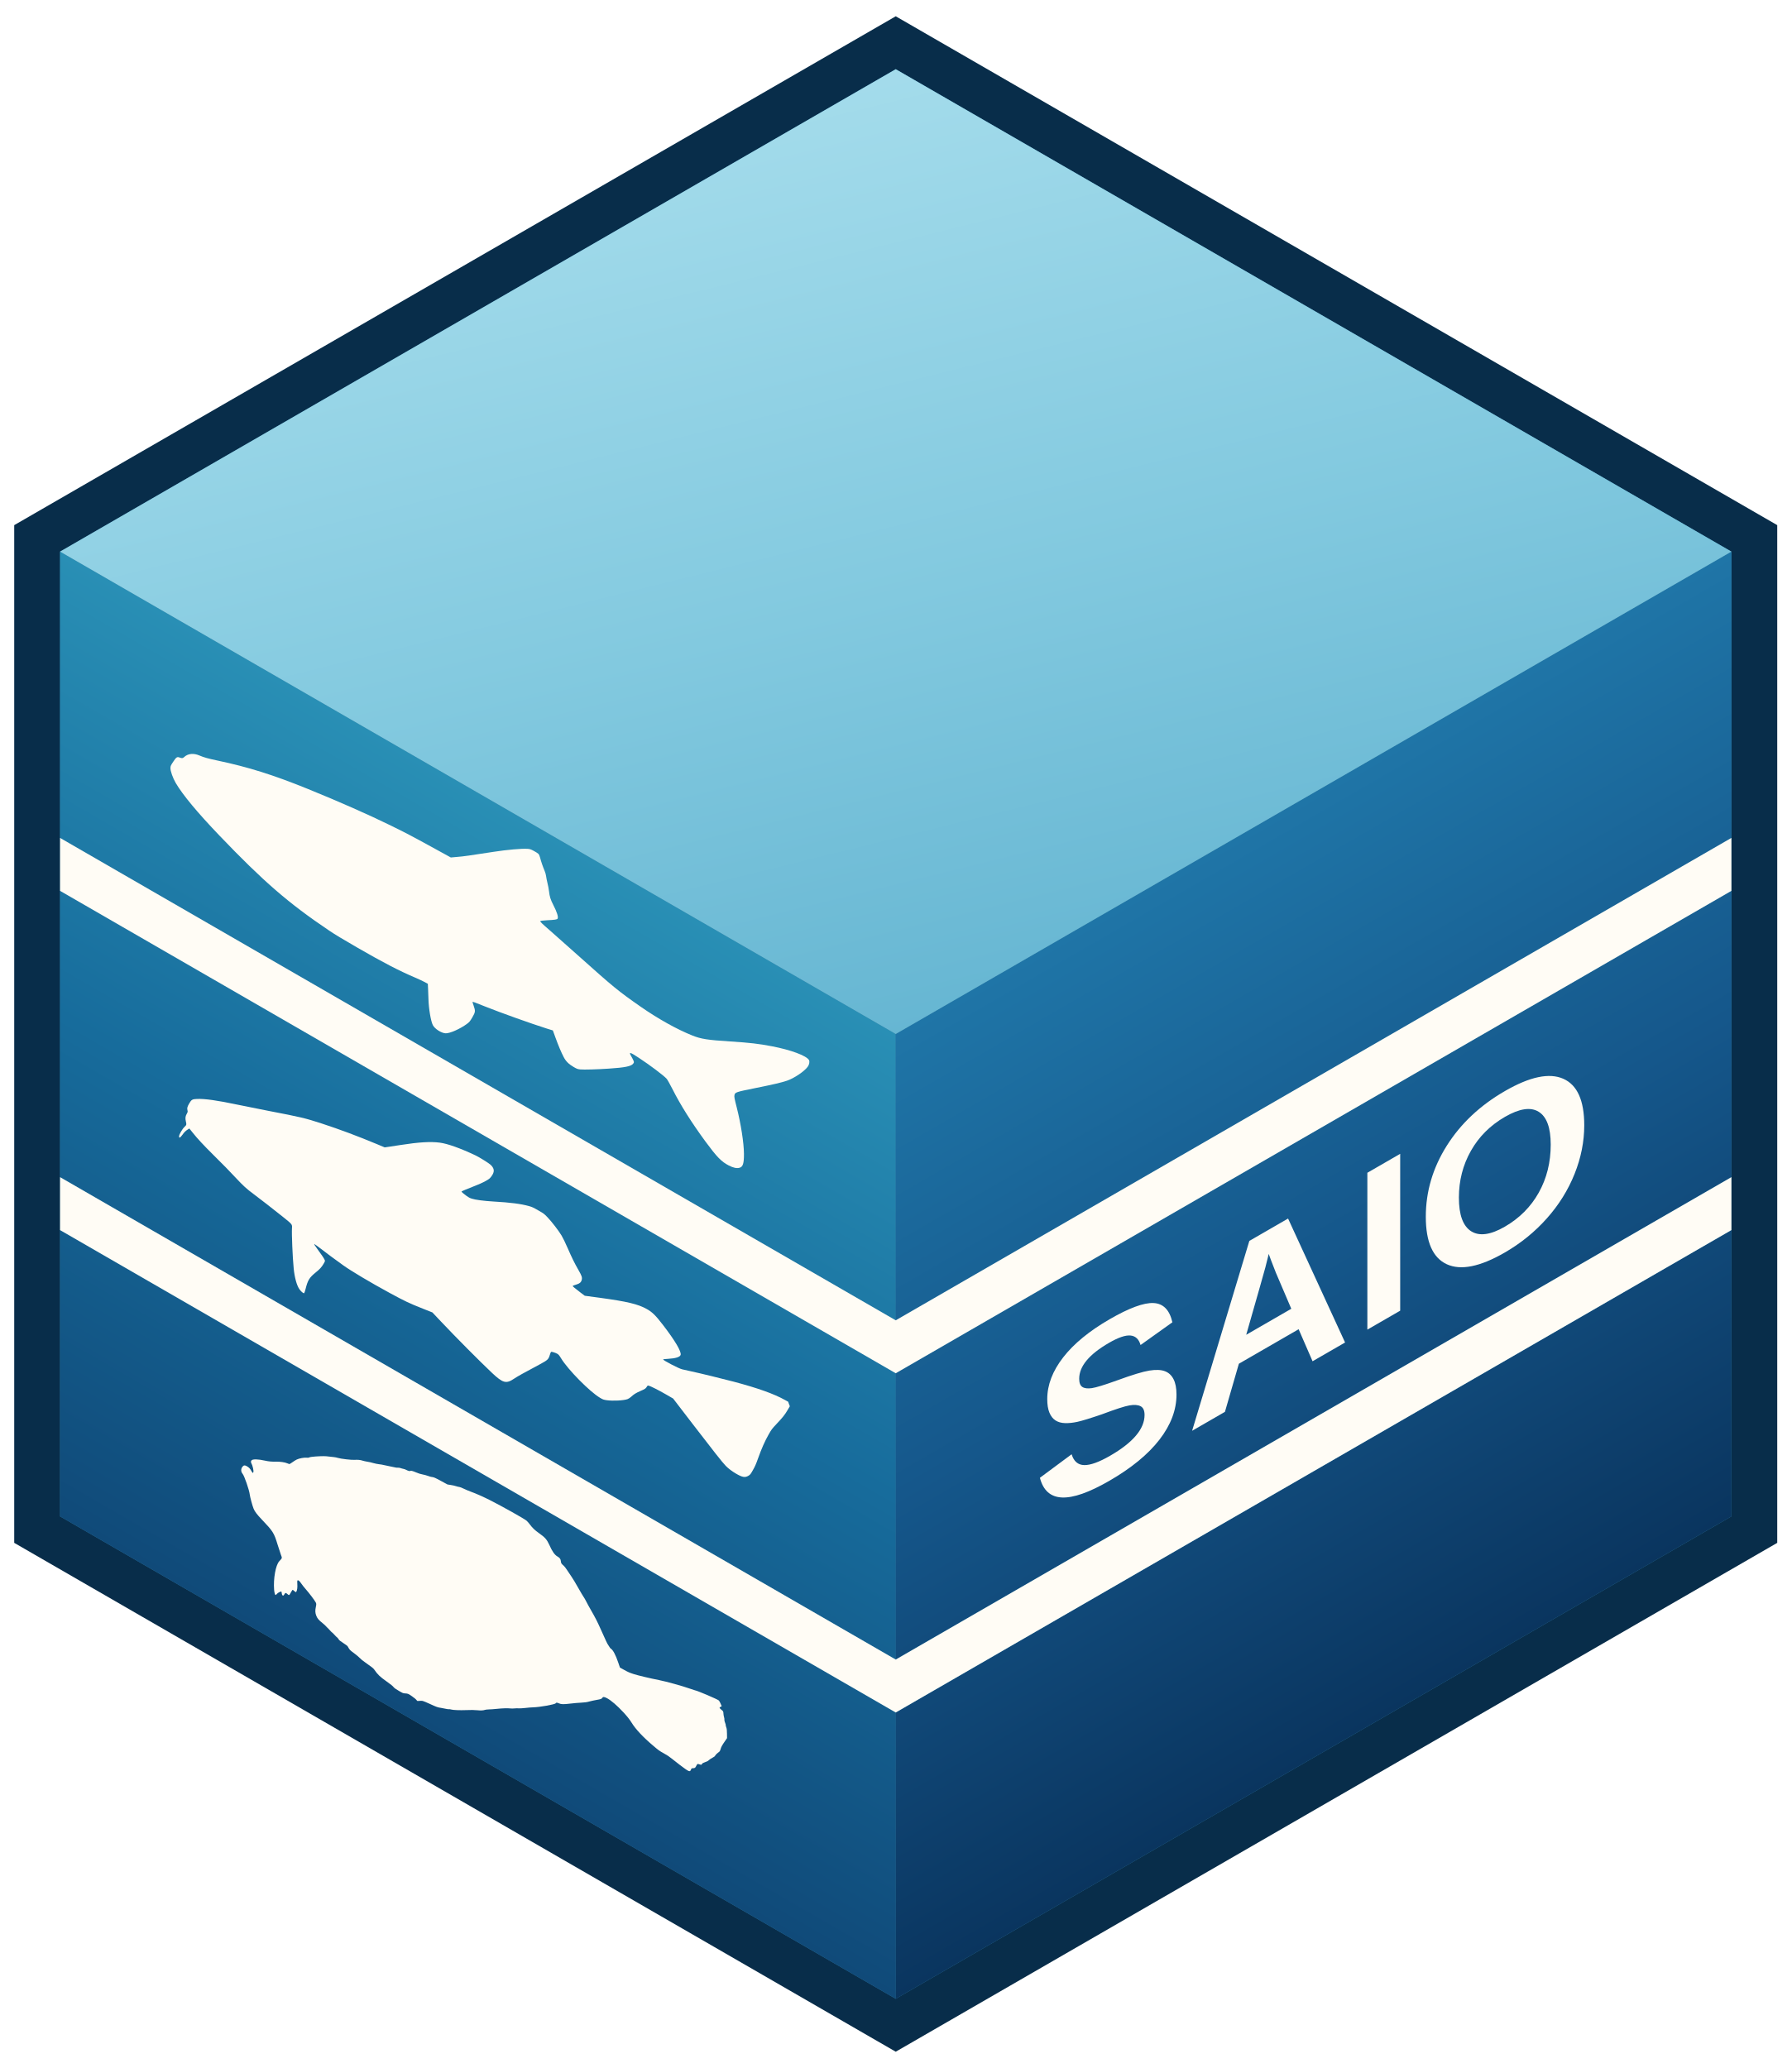
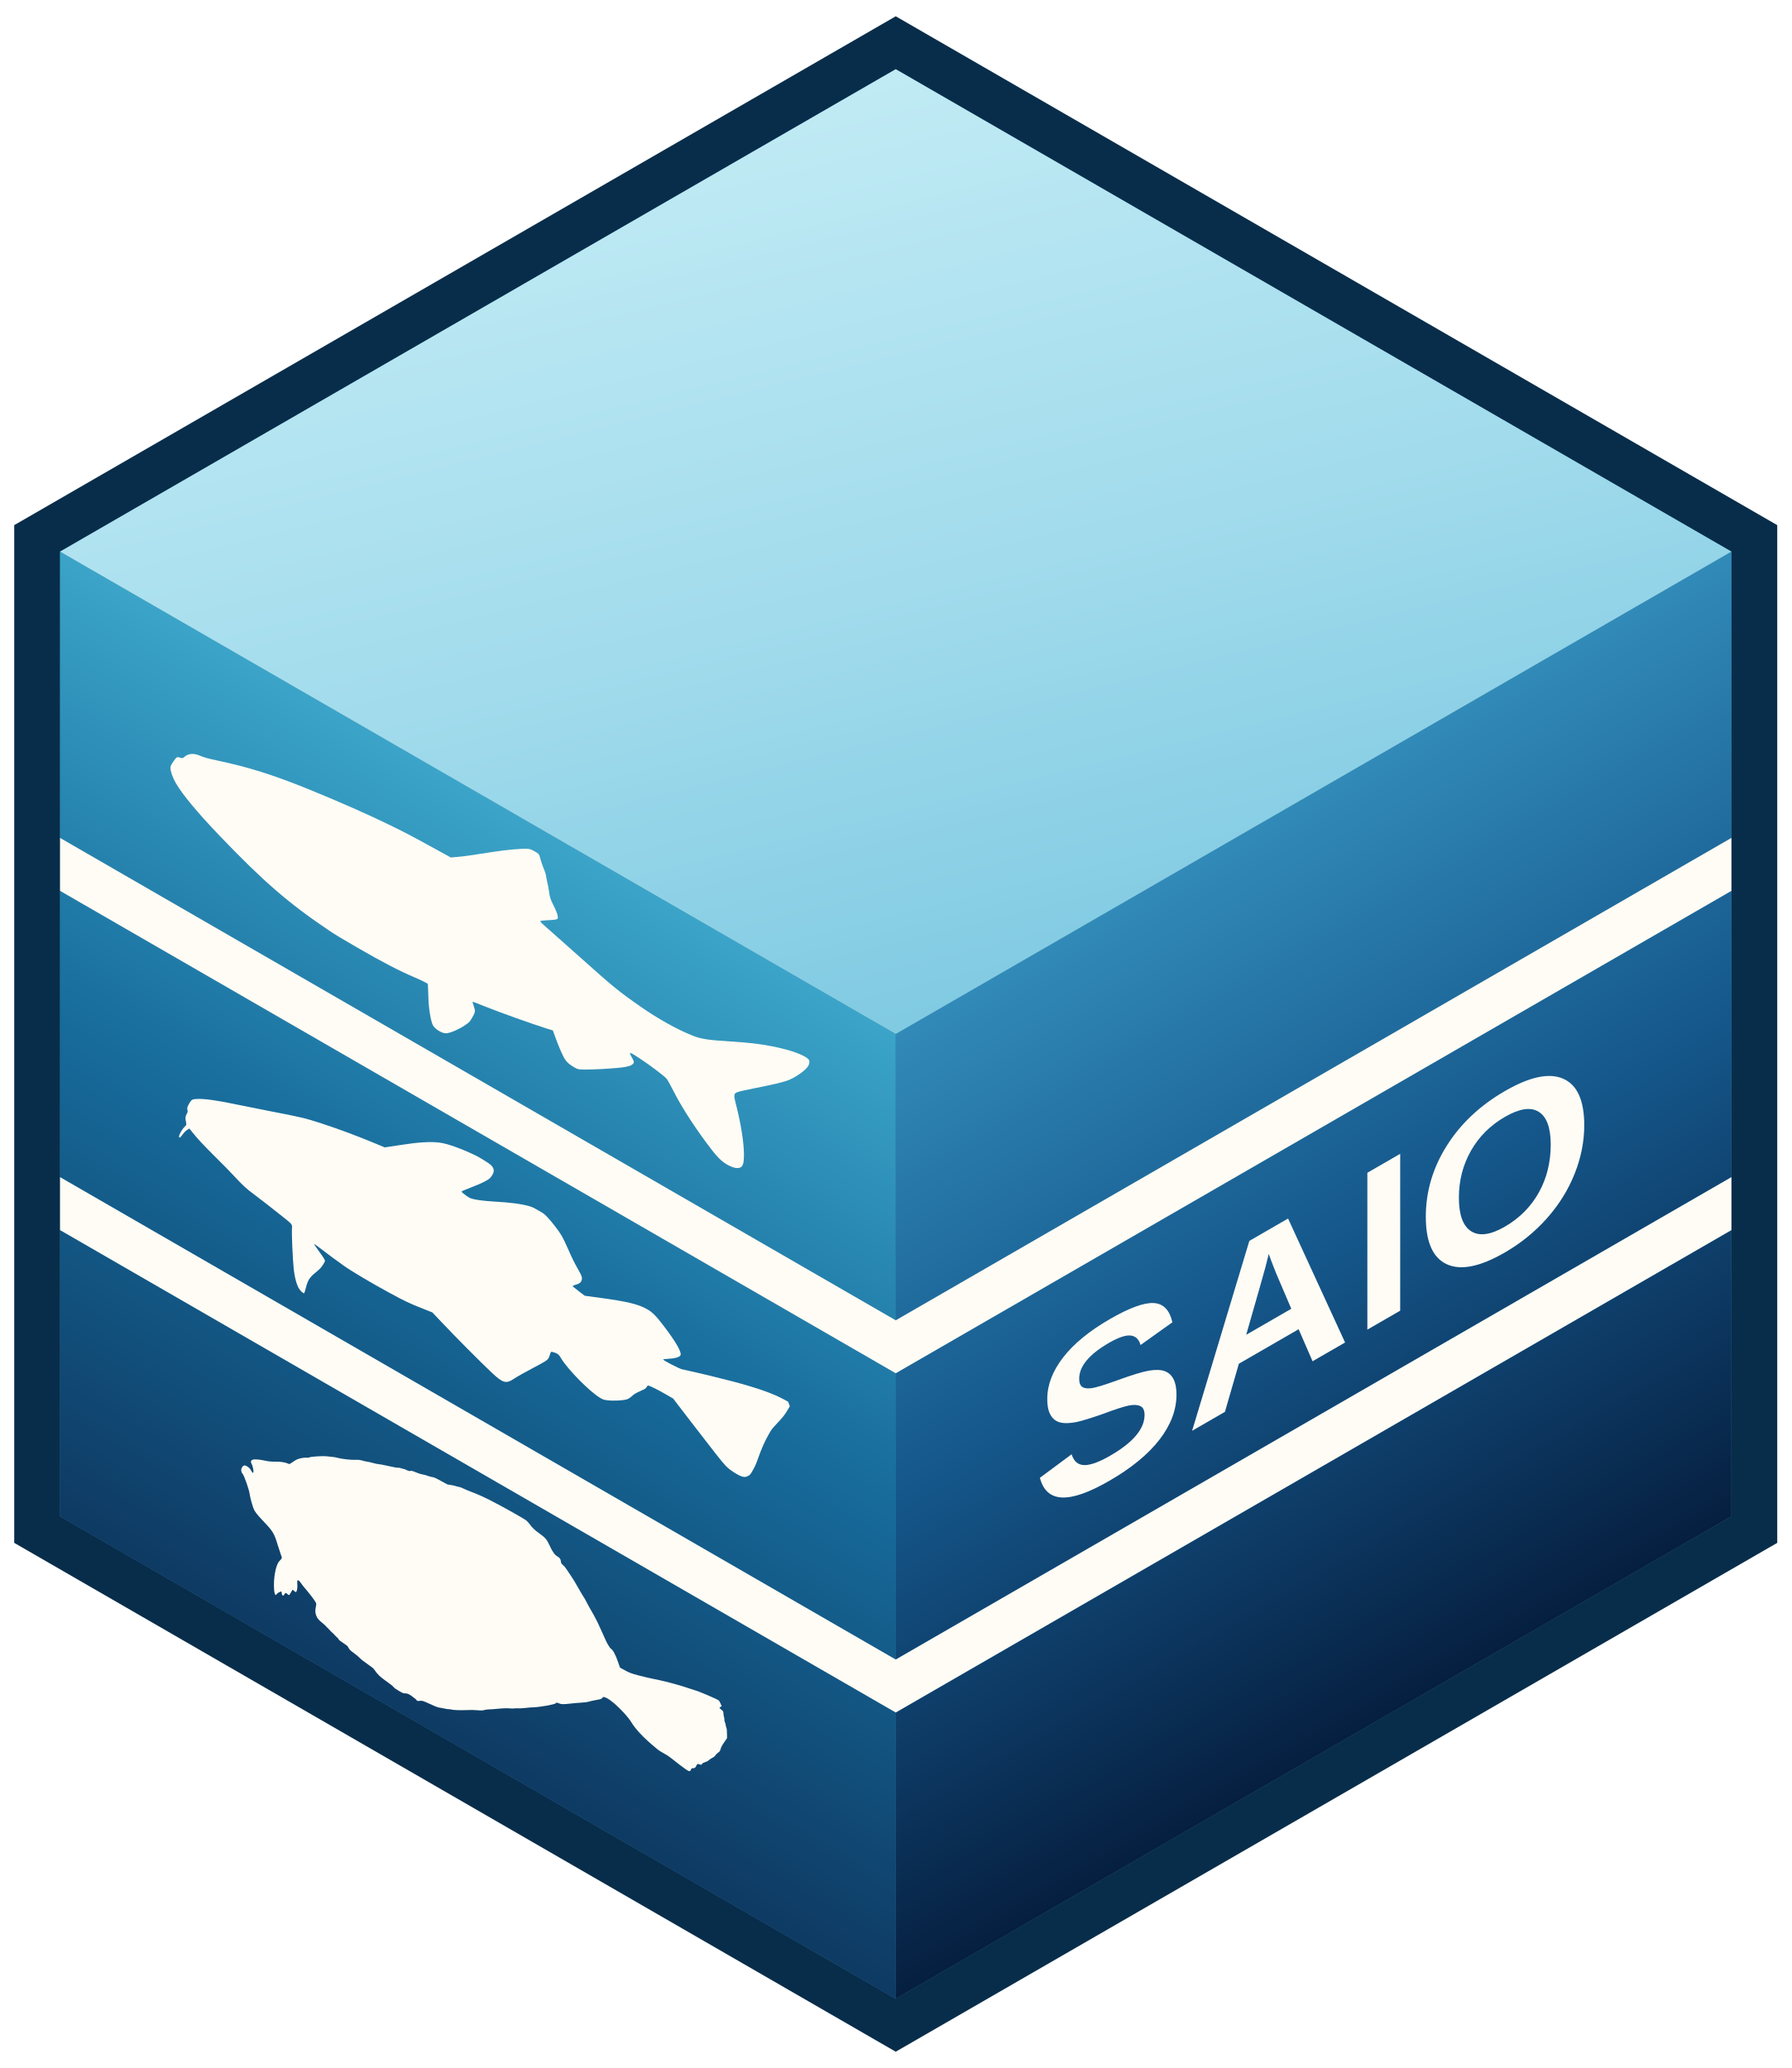
<svg xmlns="http://www.w3.org/2000/svg" version="1.1" width="880" height="1016" viewBox="0 0 880 1016" role="img" aria-labelledby="logo-title logo-description">
  <defs>
    <linearGradient id="surface-blue" gradientUnits="userSpaceOnUse" x1="370" y1="32" x2="490" y2="518">
-       <stop offset="0" stop-color="#A6DDEC" />
-       <stop offset="0.54" stop-color="#82C9DF" />
-       <stop offset="1" stop-color="#63B4D1" />
+       <stop offset="0" stop-color="#C3ECF5" />
+       <stop offset="0.54" stop-color="#A1DBEC" />
+       <stop offset="1" stop-color="#7CC8E1" />
    </linearGradient>
    <linearGradient id="near-blue" gradientUnits="userSpaceOnUse" x1="0" y1="0" x2="0" y2="474">
-       <stop offset="0" stop-color="#298FB5" />
+       <stop offset="0" stop-color="#3BA4C8" />
      <stop offset="0.48" stop-color="#176C9C" />
-       <stop offset="1" stop-color="#104A79" />
+       <stop offset="1" stop-color="#0E3A63" />
    </linearGradient>
    <linearGradient id="far-blue" gradientUnits="userSpaceOnUse" x1="0" y1="0" x2="0" y2="474">
-       <stop offset="0" stop-color="#1F75A7" />
+       <stop offset="0" stop-color="#318AB8" />
      <stop offset="0.48" stop-color="#15578B" />
-       <stop offset="1" stop-color="#0A355F" />
+       <stop offset="1" stop-color="#061F40" />
    </linearGradient>
  </defs>
  <g id="frame">
    <path id="navy-hexagon" d="M 440,8 873.013,258 873.013,758 440,1008 6.987,758 6.987,258 Z" fill="#082D4A" />
  </g>
  <g id="faces">
    <path id="interior-base" d="M 440,34 850.496,271 850.496,745 440,982 29.504,745 29.504,271 Z" fill="#337EA2" />
    <g id="near-face" transform="matrix(1 0.5773503 0 1 29.50396 271)">
      <path id="left-tier-1" d="M 0,0 410.496,0 410.496,140.667 0,140.667 Z" fill="url(#near-blue)" />
      <path id="left-tier-2" d="M 0,166.667 410.496,166.667 410.496,307.333 0,307.333 Z" fill="url(#near-blue)" />
      <path id="left-tier-3" d="M 0,333.333 410.496,333.333 410.496,474 0,474 Z" fill="url(#near-blue)" />
    </g>
    <g id="far-face" transform="matrix(1 -0.5773503 0 1 440 508)">
      <path id="right-tier-1" d="M 0,0 410.496,0 410.496,140.667 0,140.667 Z" fill="url(#far-blue)" />
      <path id="right-tier-2" d="M 0,166.667 410.496,166.667 410.496,307.333 0,307.333 Z" fill="url(#far-blue)" />
      <path id="right-tier-3" d="M 0,333.333 410.496,333.333 410.496,474 0,474 Z" fill="url(#far-blue)" />
    </g>
    <path id="upper-surface" d="M 440,34 850.496,271 440,508 29.504,271 Z" fill="url(#surface-blue)" />
  </g>
  <g id="dividers">
    <path id="divider-1" d="M 29.504,411.667 440,648.667 850.496,411.667 850.496,437.667 440,674.667 29.504,437.667 Z" fill="#FFFCF5" />
    <path id="divider-2" d="M 29.504,578.333 440,815.333 850.496,578.333 850.496,604.333 440,841.333 29.504,604.333 Z" fill="#FFFCF5" />
  </g>
  <g id="species">
    <g id="clupea-harengus" transform="translate(234.752 459.8333)">
      <g id="clupea-harengus-profile" transform="matrix(-0.1945174 -0.1123047 -0.09803922 0.1698089 174.3894 42.94873)" fill="#FFFCF5">
        <g transform="translate(0,510) scale(0.1,-0.1)" stroke="none">
          <path d="M7433 5090 c-19 -6 -49 -31 -75 -62 -52 -63 -156 -167 -228 -228 -29 -24 -68 -68 -86 -96 -19 -29 -64 -88 -100 -131 -37 -43 -92 -116 -121 -161 -72 -111 -120 -162 -231 -244 -153 -113 -232 -197 -232 -245 0 -25 42 -63 183 -167 64 -47 117 -93 117 -101 0 -18 -46 -31 -290 -85 -102 -23 -457 -106 -790 -186 -1041 -250 -1162 -272 -1765 -331 -463 -44 -927 -36 -1285 23 -202 33 -339 94 -780 344 -394 223 -566 308 -845 419 -396 158 -756 228 -852 166 -34 -23 -57 -96 -50 -163 14 -144 132 -420 240 -561 84 -109 217 -253 518 -556 326 -329 339 -346 319 -415 -12 -40 -32 -68 -178 -239 -259 -305 -521 -677 -644 -916 -106 -208 -123 -296 -68 -358 46 -53 118 -79 231 -85 180 -9 315 35 689 222 471 236 886 486 1203 725 105 78 209 149 231 157 94 34 464 86 749 105 237 17 270 6 171 -58 -27 -17 -66 -46 -88 -64 -36 -31 -38 -36 -33 -77 9 -81 115 -188 412 -415 204 -157 457 -335 523 -369 57 -29 72 -32 155 -32 121 0 212 27 298 91 98 71 221 178 365 316 l131 126 134 -35 c346 -88 1057 -236 1409 -294 230 -37 290 -49 290 -59 0 -3 -27 -33 -61 -66 -96 -95 -104 -116 -104 -270 1 -117 4 -137 29 -205 73 -196 224 -433 305 -478 85 -48 251 -38 329 19 82 60 261 309 372 517 30 56 82 151 115 210 l60 107 77 -2 c42 -1 144 -11 225 -22 387 -54 778 -74 1433 -74 386 0 556 4 720 17 1067 84 1783 243 3110 686 674 225 1144 424 1405 594 112 73 237 196 266 262 20 44 21 59 15 168 -7 138 -17 160 -73 171 -58 11 -71 22 -83 68 -33 125 -135 208 -278 226 -92 12 -194 41 -385 113 -661 247 -1211 388 -2027 518 -715 114 -1438 204 -1975 245 -366 28 -506 35 -997 47 l-487 12 -122 98 c-109 86 -210 177 -627 561 -232 214 -493 423 -605 487 -51 29 -69 33 -145 36 -48 2 -101 -1 -119 -6z" />
        </g>
      </g>
    </g>
    <g id="gadus-morhua" transform="translate(234.752 626.5)">
      <g id="gadus-morhua-profile" transform="matrix(0.1860601 0.1074219 -0.0887522 0.1537233 -117.6442 -126.2343)" fill="#FFFCF5">
        <g transform="translate(0,569) scale(0.1,-0.1)" stroke="none">
          <path d="M6265 5684 c-384 -38 -690 -106 -855 -189 -197 -99 -421 -278 -750 -599 -85 -83 -185 -180 -221 -214 l-66 -63 -194 -30 c-467 -73 -909 -162 -1326 -269 -388 -99 -492 -137 -1199 -434 -204 -85 -515 -212 -690 -282 -448 -177 -705 -303 -860 -420 -92 -70 -104 -95 -104 -216 0 -108 9 -147 44 -189 22 -26 26 -40 26 -97 0 -74 20 -129 69 -191 52 -66 54 -76 37 -145 -22 -86 -22 -266 0 -308 15 -29 18 -30 29 -15 7 9 15 54 19 99 7 90 17 135 46 203 l19 44 123 -58 c151 -72 349 -146 663 -246 344 -110 475 -154 694 -235 249 -91 336 -115 551 -145 211 -31 500 -79 829 -139 274 -51 273 -50 311 -144 58 -143 347 -694 497 -947 121 -203 252 -360 348 -415 58 -33 129 -49 140 -31 3 7 -5 60 -19 119 -57 240 -56 324 8 529 47 150 59 213 60 321 1 90 0 95 -27 117 -31 27 -108 73 -282 166 -86 46 -113 65 -97 67 12 2 93 -8 179 -22 175 -29 371 -56 628 -87 220 -27 737 -36 1240 -20 402 13 497 22 835 82 l235 42 270 -98 c498 -180 1210 -413 1600 -526 337 -96 409 -72 506 169 41 101 118 258 342 693 110 215 117 243 93 366 -9 46 -14 88 -11 93 9 15 98 40 143 40 37 0 58 -9 129 -56 264 -176 947 -404 1223 -408 78 -1 91 2 160 35 131 63 341 228 400 314 16 23 37 73 46 111 22 90 51 155 116 262 69 112 78 134 78 188 0 38 4 46 24 54 43 16 247 30 441 30 l191 0 684 -343 c682 -342 1030 -510 1125 -542 86 -29 193 -45 298 -45 166 0 222 25 266 119 24 53 26 65 25 201 0 109 -8 196 -32 350 -43 281 -63 512 -64 720 -1 162 2 188 35 355 48 244 60 338 61 487 l1 128 -43 42 -42 43 -84 -2 c-289 -6 -663 -88 -1221 -270 -230 -75 -773 -267 -970 -344 -88 -34 -176 -67 -195 -74 -76 -28 -490 -49 -490 -25 0 5 40 41 90 80 147 117 218 210 205 271 -20 90 -268 260 -683 468 -259 130 -365 164 -509 162 -228 -2 -481 -93 -1064 -382 l-318 -158 -128 19 c-146 23 -223 39 -223 48 0 9 25 46 68 102 44 59 57 110 42 169 -17 67 -44 97 -176 190 -164 116 -270 202 -469 380 -93 84 -210 179 -260 213 -117 79 -360 200 -494 246 -104 36 -109 37 -256 36 -133 0 -160 -3 -235 -26 -183 -57 -406 -169 -755 -382 -195 -118 -379 -211 -462 -231 -50 -13 -77 -14 -147 -5 -87 11 -136 24 -136 36 0 10 76 132 203 324 115 174 189 315 206 390 6 25 11 77 11 115 0 119 -42 178 -148 212 -46 15 -316 26 -407 17z" />
        </g>
      </g>
    </g>
    <g id="hippoglossoides-platessoides" transform="translate(234.752 793.1667)">
      <g id="hippoglossoides-platessoides-profile" transform="matrix(-0.1539225 -0.08886719 -0.07094134 0.122874 144.2125 23.21668)" fill="#FFFCF5">
        <g transform="translate(0,733) scale(0.1,-0.1)" stroke="none">
          <path d="M7812 7319 c-24 -4 -86 -31 -136 -58 -109 -59 -200 -86 -337 -101 -197 -22 -278 -56 -406 -172 -166 -150 -265 -208 -358 -208 -73 0 -110 -21 -145 -83 -32 -57 -46 -66 -131 -86 -27 -6 -88 -38 -142 -73 -53 -35 -140 -88 -195 -120 -54 -31 -195 -128 -312 -216 -118 -87 -233 -168 -255 -180 -22 -11 -78 -52 -125 -90 -47 -39 -143 -113 -214 -164 -230 -166 -338 -254 -531 -430 -278 -253 -350 -315 -387 -334 -18 -9 -46 -27 -61 -40 -16 -13 -41 -24 -55 -24 -64 0 -202 -108 -362 -284 l-115 -126 -140 4 c-121 3 -158 8 -275 39 -118 31 -456 157 -695 260 -193 82 -649 230 -853 276 -72 16 -139 34 -149 39 -56 30 -655 121 -707 108 -16 -4 -57 -34 -90 -66 l-61 -59 19 -36 c17 -32 18 -37 5 -51 -9 -8 -39 -18 -69 -23 -58 -9 -67 -17 -106 -94 -14 -26 -40 -64 -58 -85 -18 -20 -36 -50 -40 -66 -4 -16 -29 -50 -57 -77 -27 -26 -49 -53 -49 -60 0 -7 -20 -34 -44 -59 -32 -32 -62 -83 -106 -179 l-63 -133 8 -122 c12 -183 11 -234 -5 -319 -14 -77 -14 -79 13 -155 16 -47 26 -96 26 -125 -1 -37 7 -63 35 -117 20 -39 43 -94 50 -124 17 -64 24 -78 76 -153 30 -42 40 -66 40 -94 0 -38 1 -39 55 -54 61 -18 58 -11 55 -122 -1 -65 1 -69 65 -122 14 -11 16 -24 10 -67 -11 -93 15 -96 345 -44 69 11 183 32 254 45 107 21 153 25 280 23 148 -2 156 -1 361 46 354 80 643 190 825 313 93 63 191 112 334 168 251 98 474 151 604 143 83 -6 112 -24 112 -70 0 -43 14 -64 109 -163 48 -49 115 -127 150 -171 42 -56 98 -111 174 -172 62 -49 171 -144 242 -211 169 -158 216 -190 290 -200 56 -8 75 -20 75 -53 0 -47 327 -393 485 -513 43 -33 124 -103 179 -155 56 -53 124 -108 151 -124 28 -16 73 -50 101 -76 28 -27 73 -59 100 -73 63 -32 200 -139 329 -257 55 -50 132 -116 172 -145 39 -30 80 -69 91 -87 23 -36 89 -90 167 -133 82 -47 164 -104 275 -193 142 -113 316 -228 366 -241 22 -6 49 -19 58 -30 9 -10 45 -29 79 -41 34 -12 91 -37 127 -55 89 -45 121 -52 325 -75 97 -11 192 -27 212 -35 20 -8 56 -33 80 -56 24 -22 47 -39 51 -37 50 27 96 39 186 48 123 14 136 12 207 -33 52 -32 53 -32 183 -32 103 1 140 5 171 18 55 25 99 33 255 52 221 25 310 53 455 140 43 26 94 36 310 59 96 11 159 23 200 40 35 14 120 33 204 45 149 22 148 21 241 91 20 14 53 20 155 27 117 8 134 12 170 36 22 15 49 27 61 27 12 0 54 13 92 30 39 16 81 30 92 30 12 0 52 13 90 30 38 16 76 30 85 30 8 0 33 9 54 19 21 11 78 27 127 36 137 26 191 50 255 114 66 67 100 133 133 261 21 81 30 99 59 125 47 41 298 174 428 228 59 24 137 63 174 86 37 24 82 45 101 48 56 9 55 -17 -4 -127 -51 -95 -82 -188 -82 -243 0 -29 1 -29 38 -23 20 3 47 9 60 12 22 6 22 6 22 -110 0 -128 -4 -122 69 -105 53 12 61 4 61 -61 0 -25 4 -51 8 -58 12 -18 39 -5 62 31 42 67 38 64 55 42 30 -39 53 -91 60 -138 4 -26 11 -49 15 -52 14 -9 67 55 109 133 175 320 302 762 271 942 -28 158 -32 140 52 227 41 43 141 156 223 251 242 284 290 315 720 473 183 67 279 118 345 182 67 65 252 296 289 360 71 122 386 465 456 496 73 32 115 121 101 214 -10 68 -33 87 -101 87 -66 0 -108 -16 -171 -64 -26 -20 -51 -36 -55 -36 -5 0 -9 12 -9 28 0 46 105 190 183 250 21 16 31 54 23 85 -15 61 -142 146 -321 217 -106 42 -171 79 -274 157 -103 78 -231 142 -299 150 -27 3 -55 9 -61 13 -6 3 -27 50 -46 103 -18 53 -49 125 -67 159 -41 78 -152 197 -214 229 -29 16 -50 35 -59 55 -7 19 -61 71 -131 131 -159 133 -235 188 -319 230 -38 19 -96 51 -127 70 -31 18 -83 41 -115 49 -75 19 -358 172 -425 230 -69 59 -141 100 -203 115 -27 7 -84 29 -125 49 -41 21 -115 50 -165 64 -49 15 -119 45 -155 65 -36 21 -90 46 -120 56 -30 10 -114 44 -186 76 -72 33 -136 59 -141 59 -6 0 -27 13 -48 30 -20 16 -54 32 -74 36 -20 3 -54 15 -77 25 -22 10 -62 19 -88 19 -47 0 -106 22 -106 40 0 19 -61 40 -161 55 -71 11 -127 26 -179 50 -42 19 -109 41 -150 50 -40 8 -85 22 -99 30 -62 34 -84 37 -282 44 l-205 7 -85 41 c-46 23 -112 49 -147 57 -34 9 -73 23 -86 32 -16 10 -66 19 -133 25 -59 6 -155 21 -213 34 -134 31 -363 61 -555 75 -385 27 -1077 38 -1173 19z" />
        </g>
      </g>
    </g>
  </g>
  <g id="lettering">
    <g id="wordmark-plane" transform="matrix(1 -0.5773503 0 1 440 508)">
      <text id="saio-wordmark" x="205.248" y="279" text-anchor="middle" font-family="Arial Black, Arial, Helvetica, sans-serif" font-weight="900" font-size="112" fill="#FFFCF5" letter-spacing="0.5">SAIO</text>
    </g>
  </g>
</svg>
